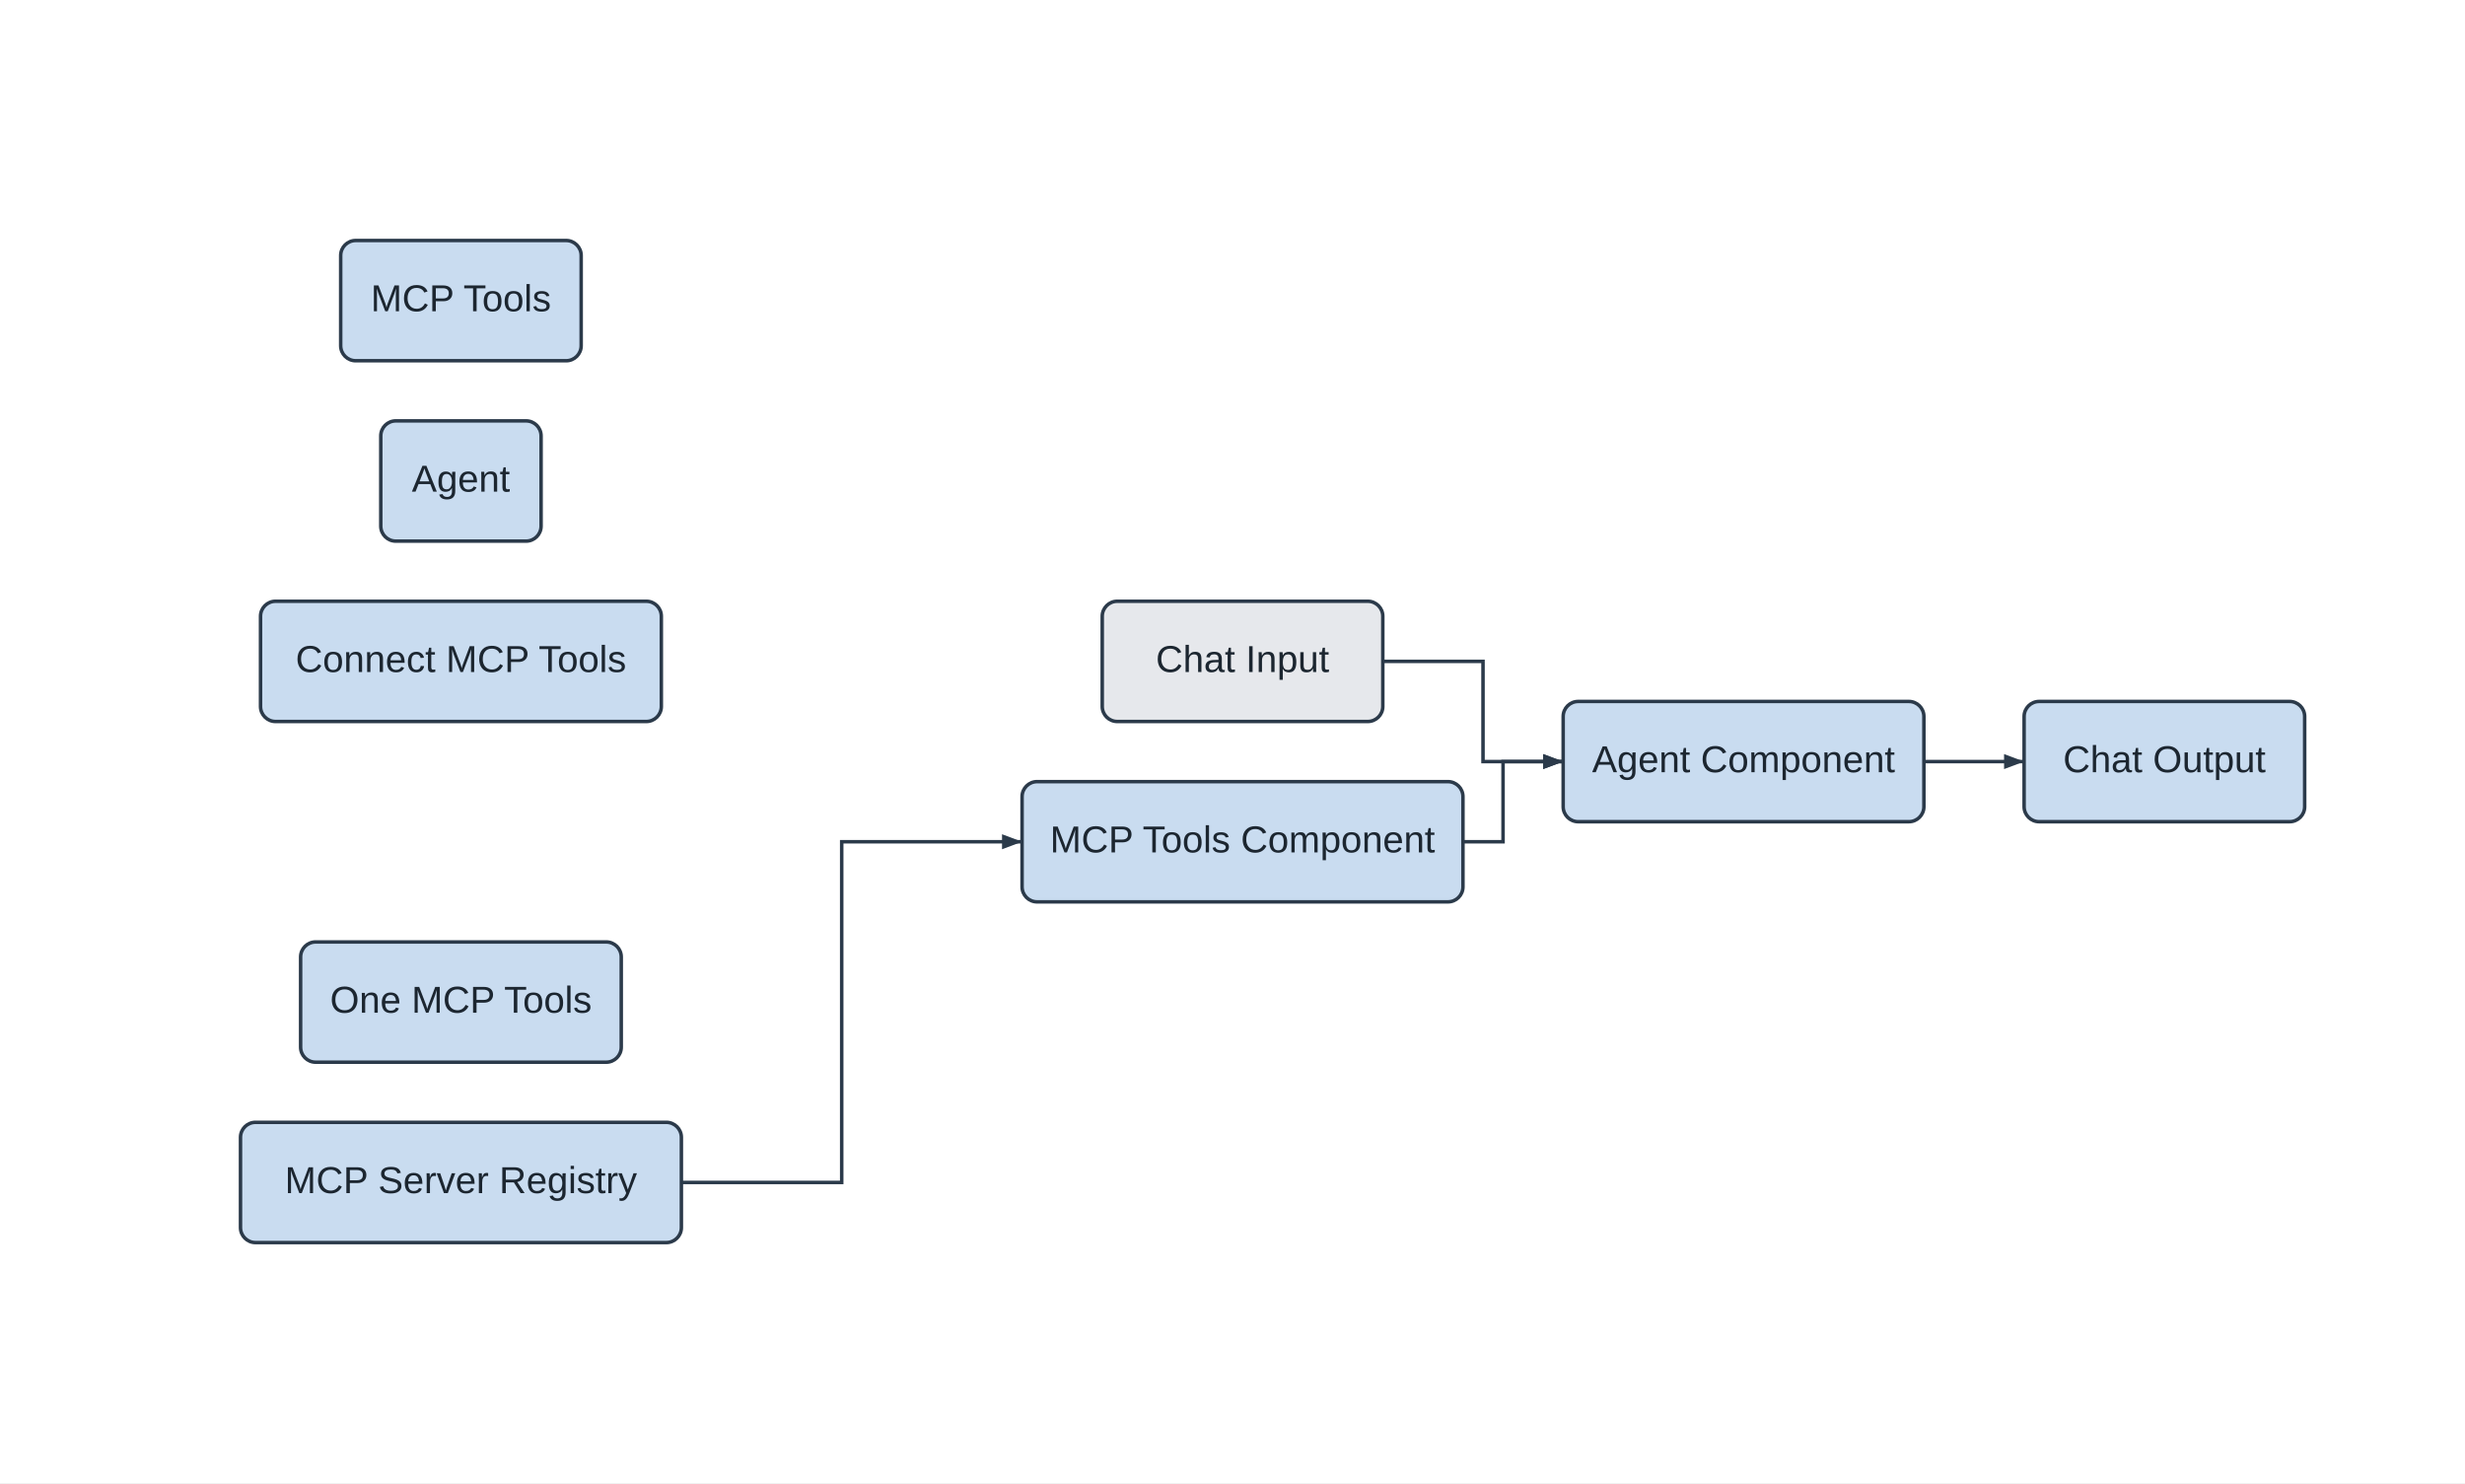
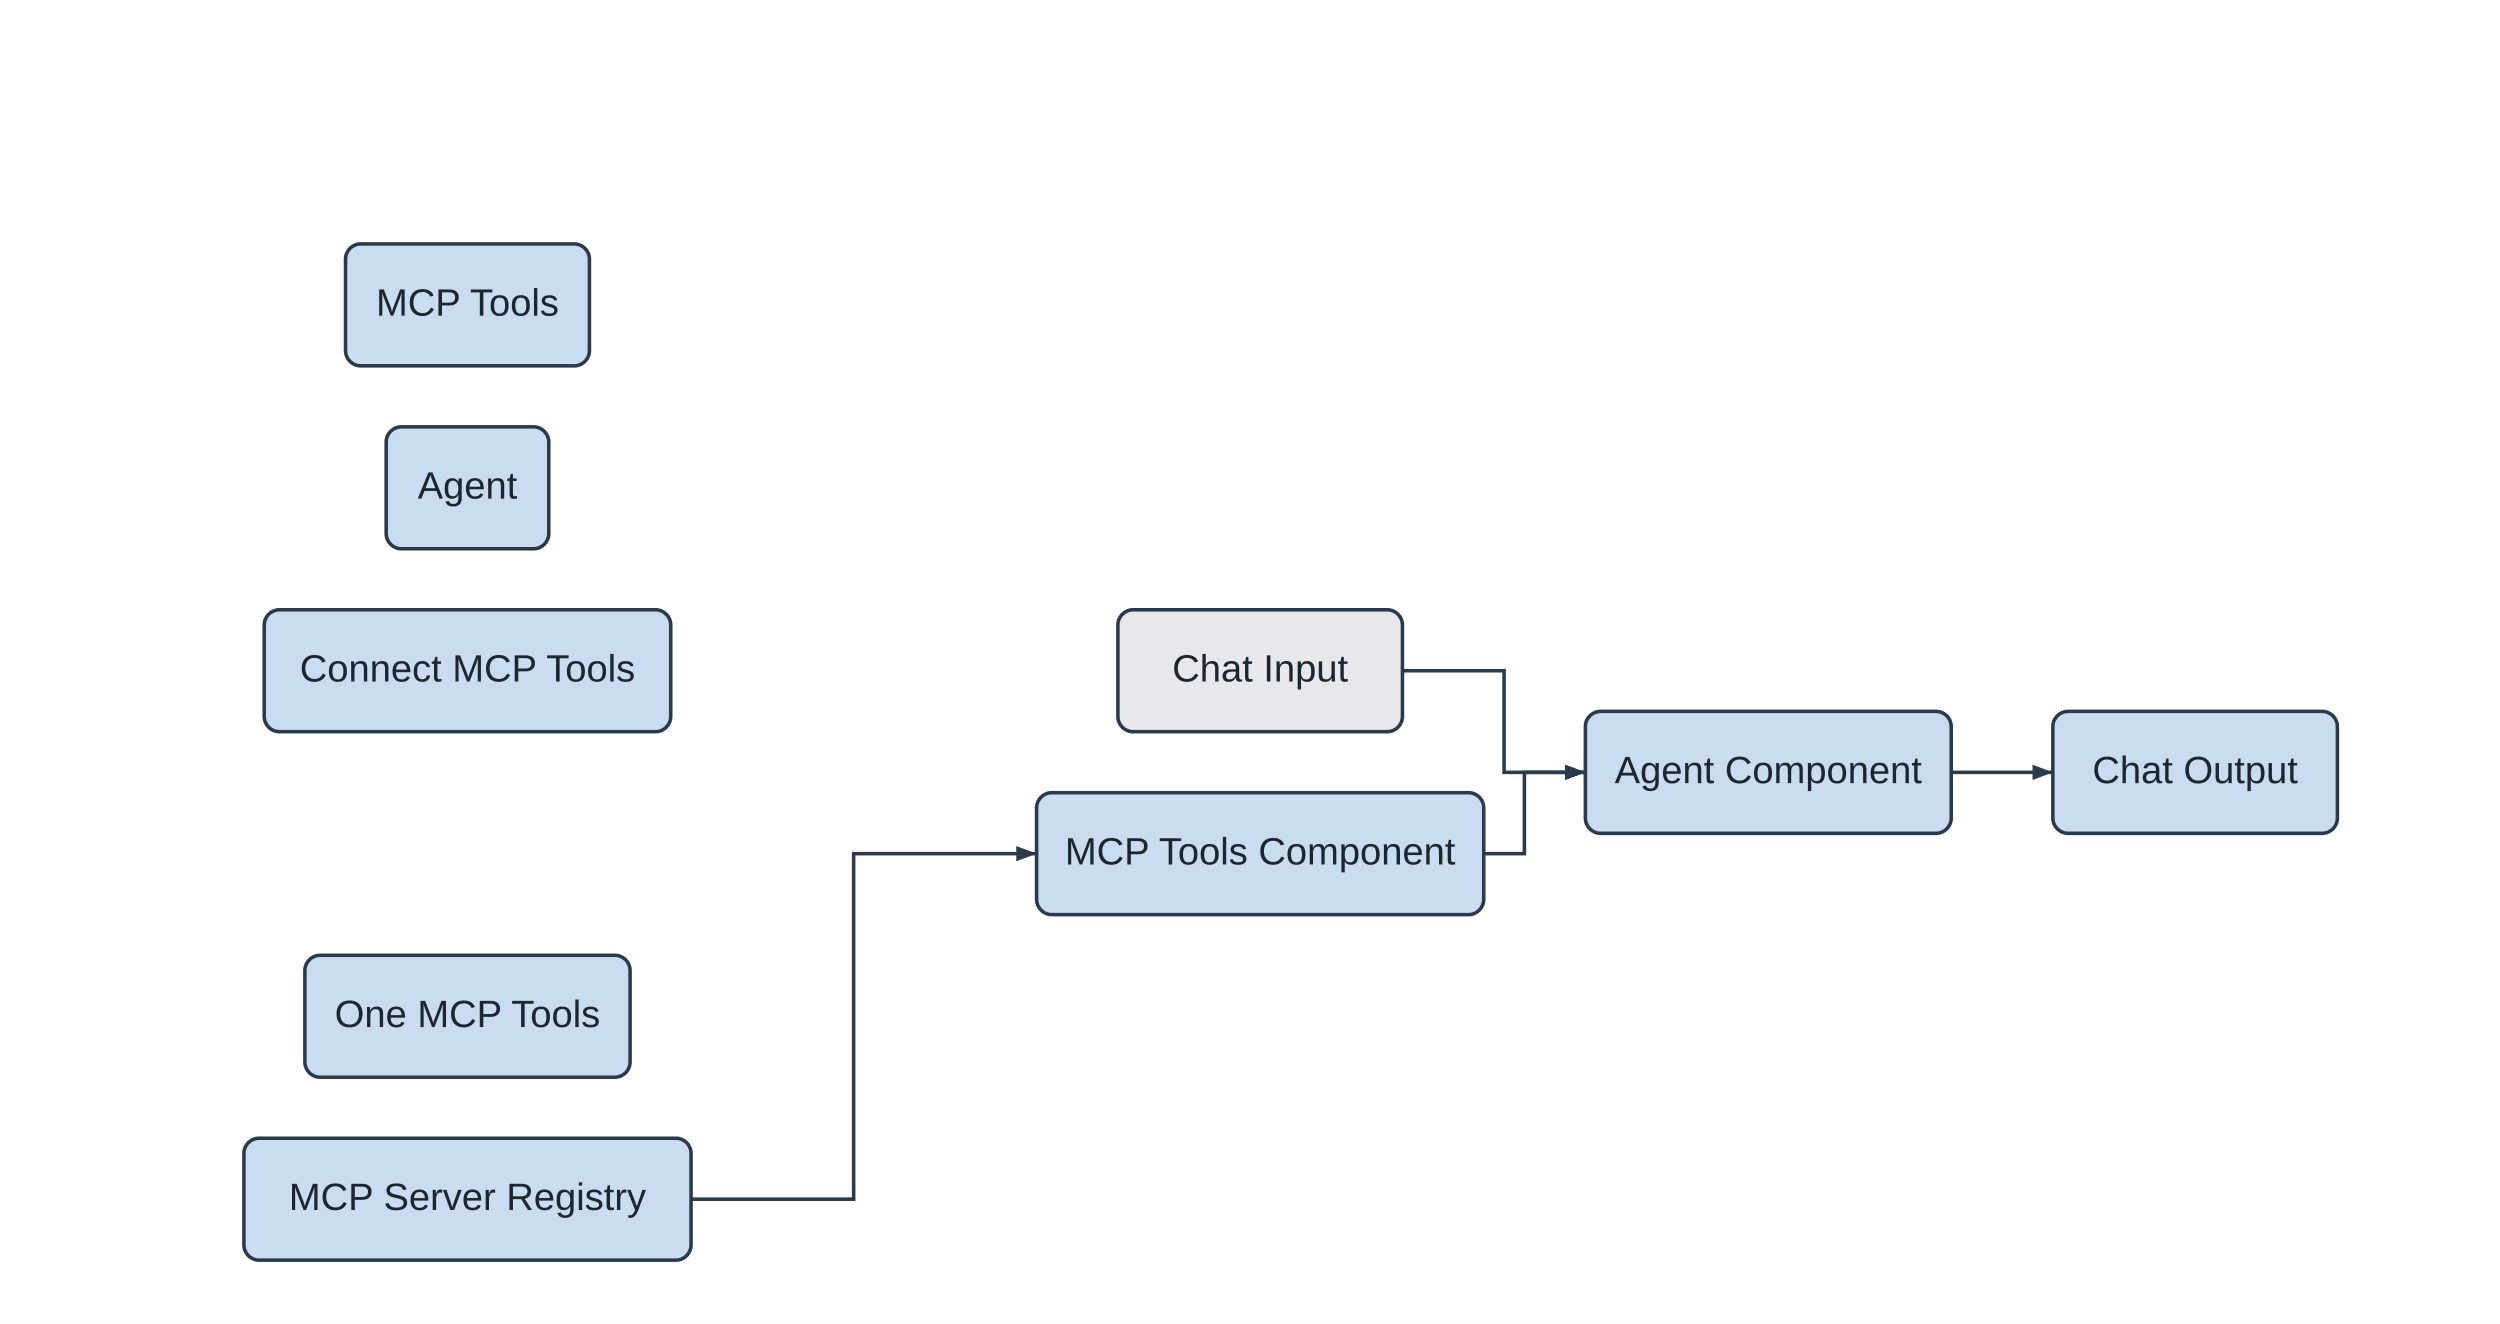
- <svg xmlns="http://www.w3.org/2000/svg" width="984" height="592" viewBox="0 0 984 592" font-family="IBM Plex Sans, Helvetica Neue, Arial, sans-serif" data-figtree="1">
-   <rect id="background" x="0" y="0" width="984" height="592" fill="#FFFFFF" data-role="background" />
-   <defs>
+ <svg xmlns="http://www.w3.org/2000/svg" width="984" height="521" viewBox="0 0 984 521" font-family="IBM Plex Sans, Helvetica Neue, Arial, sans-serif" data-figtree="1">
+   <rect id="background" x="0" y="0" width="984" height="521" fill="#FFFFFF" data-role="background" />
+   <defs id="e2-defs">
    <marker id="figtree-arrow" markerWidth="8" markerHeight="6" refX="8" refY="3" orient="auto" markerUnits="userSpaceOnUse">
-       <path d="M0,0 L8,3 L0,6 z" fill="#2B3A4A" />
+       <path d="M0,0 L8,3 L0,6 z" fill="#2B3A4A" id="e3-path" />
    </marker>
  </defs>
  <g id="n1" data-bbox="0 0 984 592">
    <g id="n2" transform="translate(32,32)" data-bbox="32 32 304 528" data-label="MCP Tools, Agent, Connect MCP Tools, One MCP Tools, MCP Server Registry">
      <g id="n4" transform="translate(40,32)" data-bbox="40 32 224 256" data-label="MCP Tools, Agent, Connect MCP Tools">
        <g id="n6" transform="translate(64,32)" data-bbox="64 32 96 48" data-label="MCP Tools">
          <rect id="n6.block" x="0" y="0" width="96" height="48" fill="#C9DCF0" stroke="#2B3A4A" stroke-width="1.4" data-role="block" rx="6" data-component="MCP Tools" />
          <text id="n6.label" x="48" y="24" font-family="IBM Plex Sans, Helvetica Neue, Arial, sans-serif" font-size="15" text-anchor="middle" dominant-baseline="middle" fill="#1C2630" data-kind="label" data-max-width="96">MCP Tools</text>
        </g>
        <g id="n7" transform="translate(80,104)" data-bbox="80 104 64 48" data-label="Agent">
          <rect id="n7.block" x="0" y="0" width="64" height="48" fill="#C9DCF0" stroke="#2B3A4A" stroke-width="1.4" data-role="block" rx="6" data-component="Agent" />
          <text id="n7.label" x="32" y="24" font-family="IBM Plex Sans, Helvetica Neue, Arial, sans-serif" font-size="15" text-anchor="middle" dominant-baseline="middle" fill="#1C2630" data-kind="label" data-max-width="64">Agent</text>
        </g>
        <g id="n8" transform="translate(32,176)" data-bbox="32 176 160 48" data-label="Connect MCP Tools">
          <rect id="n8.block" x="0" y="0" width="160" height="48" fill="#C9DCF0" stroke="#2B3A4A" stroke-width="1.4" data-role="block" rx="6" data-component="Connect MCP Tools" />
          <text id="n8.label" x="80" y="24" font-family="IBM Plex Sans, Helvetica Neue, Arial, sans-serif" font-size="15" text-anchor="middle" dominant-baseline="middle" fill="#1C2630" data-kind="label" data-max-width="160">Connect MCP Tools</text>
        </g>
      </g>
      <g id="n5" transform="translate(32,312)" data-bbox="32 312 240 184" data-label="One MCP Tools, MCP Server Registry">
        <g id="n9" transform="translate(56,32)" data-bbox="56 32 128 48" data-label="One MCP Tools">
          <rect id="n9.block" x="0" y="0" width="128" height="48" fill="#C9DCF0" stroke="#2B3A4A" stroke-width="1.4" data-role="block" rx="6" data-component="One MCP Tools" />
          <text id="n9.label" x="64" y="24" font-family="IBM Plex Sans, Helvetica Neue, Arial, sans-serif" font-size="15" text-anchor="middle" dominant-baseline="middle" fill="#1C2630" data-kind="label" data-max-width="128">One MCP Tools</text>
        </g>
        <g id="n10" transform="translate(32,104)" data-bbox="32 104 176 48" data-label="MCP Server Registry">
          <rect id="n10.block" x="0" y="0" width="176" height="48" fill="#C9DCF0" stroke="#2B3A4A" stroke-width="1.4" data-role="block" rx="6" data-component="MCP Server Registry" />
          <text id="n10.label" x="88" y="24" font-family="IBM Plex Sans, Helvetica Neue, Arial, sans-serif" font-size="15" text-anchor="middle" dominant-baseline="middle" fill="#1C2630" data-kind="label" data-max-width="176">MCP Server Registry</text>
        </g>
      </g>
    </g>
    <g id="n3" transform="translate(376,208)" data-bbox="376 208 576 184" data-label="Chat Input, MCP Tools Component, Agent Component, Chat Output">
      <g id="n11" transform="translate(64,32)" data-bbox="64 32 112 48" data-label="Chat Input">
        <rect id="n11.block" x="0" y="0" width="112" height="48" fill="#E6E8EC" stroke="#2B3A4A" stroke-width="1.4" data-role="block" rx="6" data-component="Chat Input" />
        <text id="n11.label" x="56" y="24" font-family="IBM Plex Sans, Helvetica Neue, Arial, sans-serif" font-size="15" text-anchor="middle" dominant-baseline="middle" fill="#1C2630" data-kind="label" data-max-width="112">Chat Input</text>
      </g>
      <g id="n12" transform="translate(32,104)" data-bbox="32 104 176 48" data-label="MCP Tools Component">
        <rect id="n12.block" x="0" y="0" width="176" height="48" fill="#C9DCF0" stroke="#2B3A4A" stroke-width="1.4" data-role="block" rx="6" data-component="MCP Tools Component" />
        <text id="n12.label" x="88" y="24" font-family="IBM Plex Sans, Helvetica Neue, Arial, sans-serif" font-size="15" text-anchor="middle" dominant-baseline="middle" fill="#1C2630" data-kind="label" data-max-width="176">MCP Tools Component</text>
      </g>
      <g id="n13" transform="translate(248,72)" data-bbox="248 72 144 48" data-label="Agent Component">
        <rect id="n13.block" x="0" y="0" width="144" height="48" fill="#C9DCF0" stroke="#2B3A4A" stroke-width="1.4" data-role="block" rx="6" data-component="Agent Component" />
        <text id="n13.label" x="72" y="24" font-family="IBM Plex Sans, Helvetica Neue, Arial, sans-serif" font-size="15" text-anchor="middle" dominant-baseline="middle" fill="#1C2630" data-kind="label" data-max-width="144">Agent Component</text>
      </g>
      <g id="n14" transform="translate(432,72)" data-bbox="432 72 112 48" data-label="Chat Output">
        <rect id="n14.block" x="0" y="0" width="112" height="48" fill="#C9DCF0" stroke="#2B3A4A" stroke-width="1.4" data-role="block" rx="6" data-component="Chat Output" />
        <text id="n14.label" x="56" y="24" font-family="IBM Plex Sans, Helvetica Neue, Arial, sans-serif" font-size="15" text-anchor="middle" dominant-baseline="middle" fill="#1C2630" data-kind="label" data-max-width="112">Chat Output</text>
      </g>
      <path id="n3.arrow0" d="M208,128 H224 V96 H248" fill="none" stroke="#2B3A4A" stroke-width="1.4" data-flow="data" marker-end="url(#figtree-arrow)" data-from="n12.right" data-to="n13.left" />
      <path id="n3.arrow1" d="M176,56 H216 V96 H248" fill="none" stroke="#2B3A4A" stroke-width="1.4" data-flow="data" marker-end="url(#figtree-arrow)" data-from="n11.right" data-to="n13.left" />
      <path id="n3.arrow2" d="M392,96 H432" fill="none" stroke="#2B3A4A" stroke-width="1.4" data-flow="data" marker-end="url(#figtree-arrow)" data-from="n13.right" data-to="n14.left" />
    </g>
    <path id="n1.arrow0" d="M272,472 H336 V336 H408" fill="none" stroke="#2B3A4A" stroke-width="1.4" data-flow="data" marker-end="url(#figtree-arrow)" data-from="n10.right" data-to="n12.left" />
  </g>
</svg>
